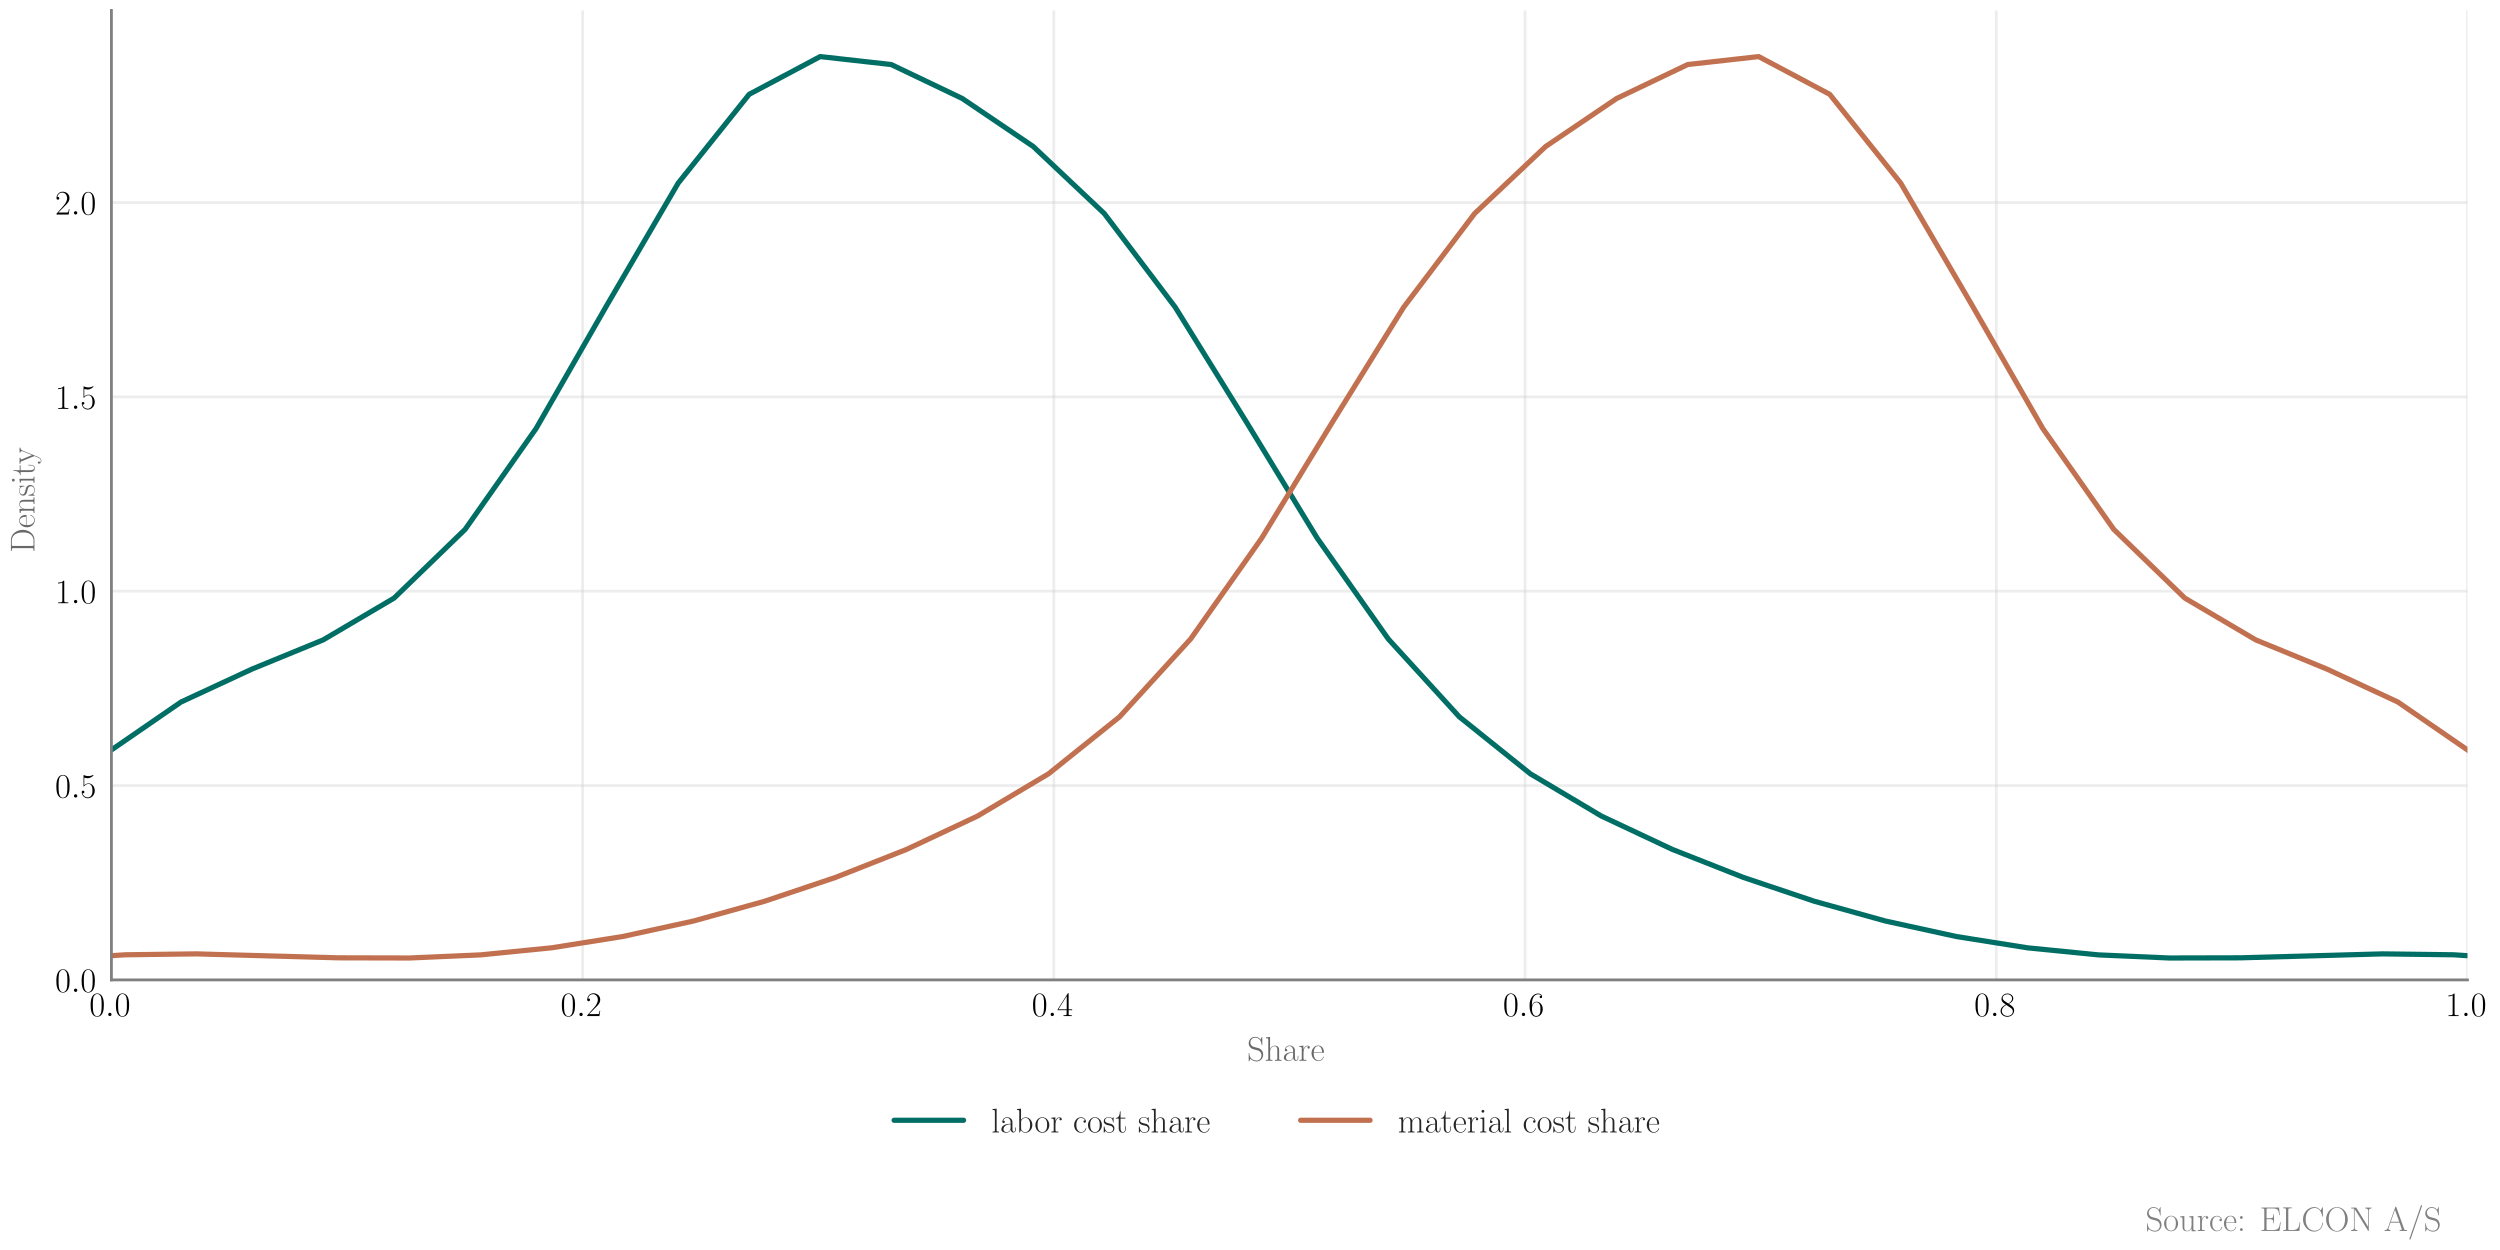
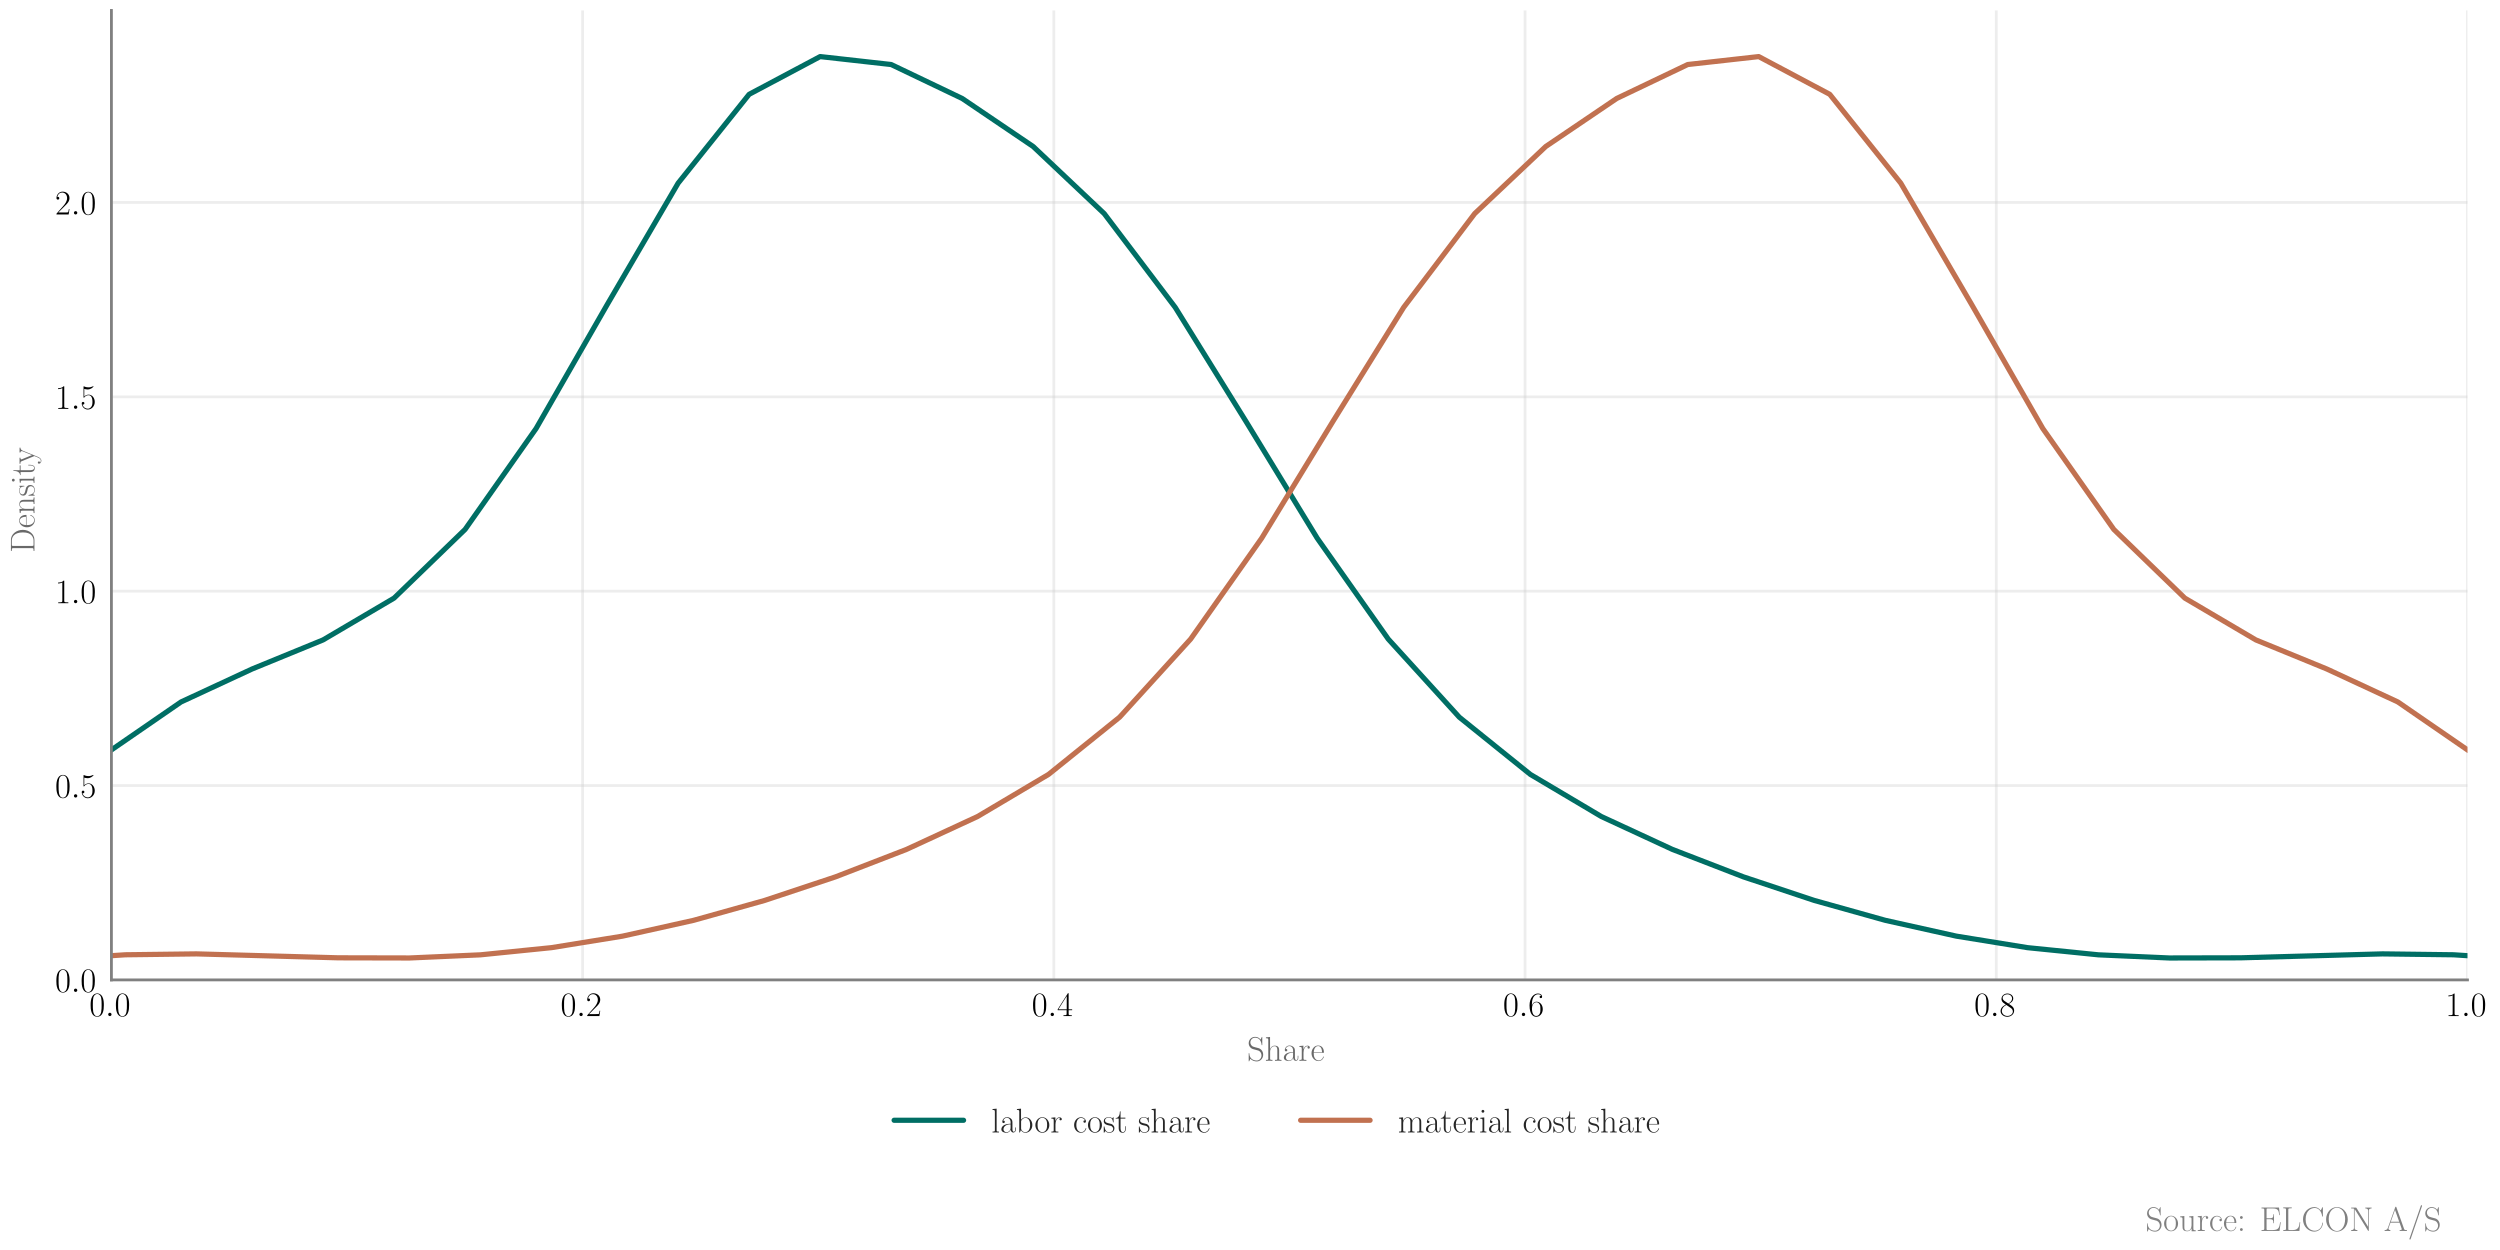
<svg xmlns="http://www.w3.org/2000/svg" xmlns:xlink="http://www.w3.org/1999/xlink" width="720pt" height="360pt" viewBox="0 0 720 360" version="1.1">
  <defs>
    <style type="text/css">*{stroke-linejoin: round; stroke-linecap: butt}</style>
  </defs>
  <g id="figure_1">
    <g id="patch_1">
      <path d="M 0 360  L 720 360  L 720 0  L 0 0  z " style="fill: #ffffff" />
    </g>
    <g id="axes_1">
      <g id="patch_2">
        <path d="M 32.086 282.217  L 710.635 282.217  L 710.635 3  L 32.086 3  z " style="fill: #ffffff" />
      </g>
      <g id="matplotlib.axis_1">
        <g id="xtick_1">
          <g id="line2d_1">
-             <path d="M 32.086 282.217  L 32.086 3  " clip-path="url(#p3fb3f3d96c)" style="fill: none; stroke: #cccccc; stroke-opacity: 0.35; stroke-width: 0.8; stroke-linecap: round" />
+             <path d="M 32.086 282.217  L 32.086 3  " clip-path="url(#p50c463a2eb)" style="fill: none; stroke: #cccccc; stroke-opacity: 0.35; stroke-width: 0.8; stroke-linecap: round" />
          </g>
          <g id="text_1">
            <g transform="translate(25.72096 292.6356) scale(0.1 -0.1)">
              <defs>
                <path id="CMR17-30" d="M 2688 2025  C 2688 2416 2682 3080 2413 3591  C 2176 4039 1798 4198 1466 4198  C 1158 4198 768 4058 525 3597  C 269 3118 243 2524 243 2025  C 243 1661 250 1106 448 619  C 723 -39 1216 -128 1466 -128  C 1760 -128 2208 -7 2470 600  C 2662 1042 2688 1559 2688 2025  z M 1466 -26  C 1056 -26 813 325 723 812  C 653 1188 653 1738 653 2096  C 653 2588 653 2997 736 3387  C 858 3929 1216 4096 1466 4096  C 1728 4096 2067 3923 2189 3400  C 2272 3036 2278 2607 2278 2096  C 2278 1680 2278 1169 2202 792  C 2067 95 1690 -26 1466 -26  z " transform="scale(0.015625)" />
                <path id="CMMI12-3a" d="M 1178 307  C 1178 492 1024 619 870 619  C 685 619 557 466 557 313  C 557 128 710 0 864 0  C 1050 0 1178 153 1178 307  z " transform="scale(0.015625)" />
              </defs>
              <use xlink:href="#CMR17-30" transform="scale(0.996264)" />
              <use xlink:href="#CMMI12-3a" transform="translate(45.69048 0) scale(0.996264)" />
              <use xlink:href="#CMR17-30" transform="translate(72.78765 0) scale(0.996264)" />
            </g>
          </g>
        </g>
        <g id="xtick_2">
          <g id="line2d_2">
-             <path d="M 167.796 282.217  L 167.796 3  " clip-path="url(#p3fb3f3d96c)" style="fill: none; stroke: #cccccc; stroke-opacity: 0.35; stroke-width: 0.8; stroke-linecap: round" />
+             <path d="M 167.796 282.217  L 167.796 3  " clip-path="url(#p50c463a2eb)" style="fill: none; stroke: #cccccc; stroke-opacity: 0.35; stroke-width: 0.8; stroke-linecap: round" />
          </g>
          <g id="text_2">
            <g transform="translate(161.4307 292.6356) scale(0.1 -0.1)">
              <defs>
                <path id="CMR17-32" d="M 2669 989  L 2554 989  C 2490 536 2438 459 2413 420  C 2381 369 1920 369 1830 369  L 602 369  C 832 619 1280 1072 1824 1597  C 2214 1967 2669 2402 2669 3035  C 2669 3790 2067 4224 1395 4224  C 691 4224 262 3604 262 3030  C 262 2780 448 2748 525 2748  C 589 2748 781 2787 781 3010  C 781 3207 614 3264 525 3264  C 486 3264 448 3258 422 3245  C 544 3790 915 4058 1306 4058  C 1862 4058 2227 3617 2227 3035  C 2227 2479 1901 2000 1536 1584  L 262 146  L 262 0  L 2515 0  L 2669 989  z " transform="scale(0.015625)" />
              </defs>
              <use xlink:href="#CMR17-30" transform="scale(0.996264)" />
              <use xlink:href="#CMMI12-3a" transform="translate(45.69048 0) scale(0.996264)" />
              <use xlink:href="#CMR17-32" transform="translate(72.78765 0) scale(0.996264)" />
            </g>
          </g>
        </g>
        <g id="xtick_3">
          <g id="line2d_3">
-             <path d="M 303.505 282.217  L 303.505 3  " clip-path="url(#p3fb3f3d96c)" style="fill: none; stroke: #cccccc; stroke-opacity: 0.35; stroke-width: 0.8; stroke-linecap: round" />
+             <path d="M 303.505 282.217  L 303.505 3  " clip-path="url(#p50c463a2eb)" style="fill: none; stroke: #cccccc; stroke-opacity: 0.35; stroke-width: 0.8; stroke-linecap: round" />
          </g>
          <g id="text_3">
            <g transform="translate(297.1404 292.6356) scale(0.1 -0.1)">
              <defs>
                <path id="CMR17-34" d="M 2150 4122  C 2150 4256 2144 4256 2029 4256  L 128 1254  L 128 1088  L 1779 1088  L 1779 457  C 1779 224 1766 160 1318 160  L 1197 160  L 1197 0  C 1402 0 1747 0 1965 0  C 2182 0 2528 0 2733 0  L 2733 160  L 2611 160  C 2163 160 2150 224 2150 457  L 2150 1088  L 2803 1088  L 2803 1254  L 2150 1254  L 2150 4122  z M 1798 3703  L 1798 1254  L 256 1254  L 1798 3703  z " transform="scale(0.015625)" />
              </defs>
              <use xlink:href="#CMR17-30" transform="scale(0.996264)" />
              <use xlink:href="#CMMI12-3a" transform="translate(45.69048 0) scale(0.996264)" />
              <use xlink:href="#CMR17-34" transform="translate(72.78765 0) scale(0.996264)" />
            </g>
          </g>
        </g>
        <g id="xtick_4">
          <g id="line2d_4">
-             <path d="M 439.215 282.217  L 439.215 3  " clip-path="url(#p3fb3f3d96c)" style="fill: none; stroke: #cccccc; stroke-opacity: 0.35; stroke-width: 0.8; stroke-linecap: round" />
+             <path d="M 439.215 282.217  L 439.215 3  " clip-path="url(#p50c463a2eb)" style="fill: none; stroke: #cccccc; stroke-opacity: 0.35; stroke-width: 0.8; stroke-linecap: round" />
          </g>
          <g id="text_4">
            <g transform="translate(432.8502 292.6356) scale(0.1 -0.1)">
              <defs>
                <path id="CMR17-36" d="M 678 2176  C 678 3690 1395 4032 1811 4032  C 1946 4032 2272 4009 2400 3776  C 2298 3776 2106 3776 2106 3553  C 2106 3381 2246 3323 2336 3323  C 2394 3323 2566 3348 2566 3560  C 2566 3954 2246 4179 1805 4179  C 1043 4179 243 3390 243 1984  C 243 253 966 -128 1478 -128  C 2099 -128 2688 427 2688 1283  C 2688 2081 2170 2662 1517 2662  C 1126 2662 838 2407 678 1960  L 678 2176  z M 1478 25  C 691 25 691 1200 691 1436  C 691 1896 909 2560 1504 2560  C 1613 2560 1926 2560 2138 2120  C 2253 1870 2253 1609 2253 1289  C 2253 944 2253 690 2118 434  C 1978 171 1773 25 1478 25  z " transform="scale(0.015625)" />
              </defs>
              <use xlink:href="#CMR17-30" transform="scale(0.996264)" />
              <use xlink:href="#CMMI12-3a" transform="translate(45.69048 0) scale(0.996264)" />
              <use xlink:href="#CMR17-36" transform="translate(72.78765 0) scale(0.996264)" />
            </g>
          </g>
        </g>
        <g id="xtick_5">
          <g id="line2d_5">
-             <path d="M 574.925 282.217  L 574.925 3  " clip-path="url(#p3fb3f3d96c)" style="fill: none; stroke: #cccccc; stroke-opacity: 0.35; stroke-width: 0.8; stroke-linecap: round" />
+             <path d="M 574.925 282.217  L 574.925 3  " clip-path="url(#p50c463a2eb)" style="fill: none; stroke: #cccccc; stroke-opacity: 0.35; stroke-width: 0.8; stroke-linecap: round" />
          </g>
          <g id="text_5">
            <g transform="translate(568.5599 292.6356) scale(0.1 -0.1)">
              <defs>
                <path id="CMR17-38" d="M 1741 2264  C 2144 2467 2554 2773 2554 3263  C 2554 3841 1990 4179 1472 4179  C 890 4179 378 3759 378 3180  C 378 3021 416 2747 666 2505  C 730 2442 998 2251 1171 2130  C 883 1983 211 1634 211 934  C 211 279 838 -128 1459 -128  C 2144 -128 2720 362 2720 1010  C 2720 1590 2330 1857 2074 2029  L 1741 2264  z M 902 2822  C 851 2854 595 3051 595 3351  C 595 3739 998 4032 1459 4032  C 1965 4032 2336 3676 2336 3262  C 2336 2669 1670 2331 1638 2331  C 1632 2331 1626 2331 1574 2370  L 902 2822  z M 2080 1519  C 2176 1449 2483 1240 2483 851  C 2483 381 2010 25 1472 25  C 890 25 448 438 448 940  C 448 1443 838 1862 1280 2060  L 2080 1519  z " transform="scale(0.015625)" />
              </defs>
              <use xlink:href="#CMR17-30" transform="scale(0.996264)" />
              <use xlink:href="#CMMI12-3a" transform="translate(45.69048 0) scale(0.996264)" />
              <use xlink:href="#CMR17-38" transform="translate(72.78765 0) scale(0.996264)" />
            </g>
          </g>
        </g>
        <g id="xtick_6">
          <g id="line2d_6">
-             <path d="M 710.635 282.217  L 710.635 3  " clip-path="url(#p3fb3f3d96c)" style="fill: none; stroke: #cccccc; stroke-opacity: 0.35; stroke-width: 0.8; stroke-linecap: round" />
+             <path d="M 710.635 282.217  L 710.635 3  " clip-path="url(#p50c463a2eb)" style="fill: none; stroke: #cccccc; stroke-opacity: 0.35; stroke-width: 0.8; stroke-linecap: round" />
          </g>
          <g id="text_6">
            <g transform="translate(704.2697 292.6356) scale(0.1 -0.1)">
              <defs>
                <path id="CMR17-31" d="M 1702 4058  C 1702 4192 1696 4192 1606 4192  C 1357 3916 979 3827 621 3827  C 602 3827 570 3827 563 3808  C 557 3795 557 3782 557 3648  C 755 3648 1088 3686 1344 3839  L 1344 461  C 1344 236 1331 160 781 160  L 589 160  L 589 0  C 896 0 1216 0 1523 0  C 1830 0 2150 0 2458 0  L 2458 160  L 2266 160  C 1715 160 1702 230 1702 458  L 1702 4058  z " transform="scale(0.015625)" />
              </defs>
              <use xlink:href="#CMR17-31" transform="scale(0.996264)" />
              <use xlink:href="#CMMI12-3a" transform="translate(45.69048 0) scale(0.996264)" />
              <use xlink:href="#CMR17-30" transform="translate(72.78765 0) scale(0.996264)" />
            </g>
          </g>
        </g>
        <g id="text_7">
          <g style="fill: #696969" transform="translate(359.1699 305.4913) scale(0.1 -0.1)">
            <defs>
              <path id="CMR17-53" d="M 2803 4290  C 2803 4404 2797 4411 2758 4411  C 2720 4411 2707 4385 2682 4328  L 2490 3907  C 2246 4257 1875 4416 1472 4416  C 819 4416 294 3901 294 3253  C 294 3056 339 2776 557 2510  C 794 2218 1018 2167 1530 2033  C 1722 1982 2042 1899 2106 1874  C 2470 1722 2662 1341 2662 985  C 2662 527 2336 38 1779 38  C 1094 38 454 419 410 1311  C 403 1413 397 1419 352 1419  C 301 1419 294 1413 294 1285  L 294 -1  C 294 -115 301 -122 339 -122  C 384 -122 397 -90 486 108  C 493 127 493 140 614 381  C 934 -39 1472 -128 1779 -128  C 2477 -128 2970 451 2970 1124  C 2970 1454 2848 1708 2778 1823  C 2509 2230 2221 2306 1914 2382  C 1869 2402 1856 2402 1498 2490  C 1152 2579 1005 2624 845 2796  C 666 2992 602 3196 602 3399  C 602 3812 934 4263 1478 4263  C 2157 4263 2579 3786 2675 2993  C 2694 2878 2701 2872 2746 2872  C 2803 2872 2803 2891 2803 2999  L 2803 4290  z " transform="scale(0.015625)" />
              <path id="CMR17-68" d="M 2656 1933  C 2656 2259 2592 2790 1837 2790  C 1312 2790 1056 2368 979 2157  L 973 2157  L 973 4396  L 211 4326  L 211 4160  C 589 4160 646 4122 646 3817  L 646 426  C 646 184 621 153 211 153  L 211 -13  C 365 0 646 0 813 0  C 979 0 1267 0 1421 -13  L 1421 153  C 1011 153 986 178 986 428  L 986 1658  C 986 2247 1344 2688 1792 2688  C 2266 2688 2317 2266 2317 1958  L 2317 428  C 2317 184 2291 153 1882 153  L 1882 -13  C 2035 0 2317 0 2483 0  C 2650 0 2938 0 3091 -13  L 3091 153  C 2682 153 2656 178 2656 428  L 2656 1933  z " transform="scale(0.015625)" />
              <path id="CMR17-61" d="M 2304 1653  C 2304 2072 2304 2294 2035 2543  C 1798 2752 1523 2816 1306 2816  C 800 2816 435 2407 435 1971  C 435 1728 627 1728 666 1728  C 749 1728 896 1778 896 1954  C 896 2112 774 2181 666 2181  C 640 2181 608 2174 589 2168  C 723 2592 1069 2714 1293 2714  C 1613 2714 1965 2429 1965 1885  L 1965 1600  C 1587 1600 1133 1549 774 1357  C 371 1133 256 813 256 570  C 256 77 832 -64 1171 -64  C 1523 -64 1850 139 1990 511  C 2003 233 2182 -18 2464 -18  C 2598 -18 2938 70 2938 567  L 2938 920  L 2822 920  L 2822 562  C 2822 178 2650 128 2566 128  C 2304 128 2304 458 2304 738  L 2304 1653  z M 1965 870  C 1965 317 1568 38 1216 38  C 896 38 646 275 646 570  C 646 761 730 1100 1101 1305  C 1408 1478 1760 1504 1965 1504  L 1965 870  z " transform="scale(0.015625)" />
              <path id="CMR17-72" d="M 960 1497  C 960 2112 1222 2688 1702 2688  C 1747 2688 1792 2682 1837 2662  C 1837 2662 1696 2617 1696 2452  C 1696 2298 1818 2234 1914 2234  C 1990 2234 2131 2279 2131 2458  C 2131 2663 1926 2790 1709 2790  C 1222 2790 1011 2317 947 2093  L 941 2093  L 941 2790  L 198 2720  L 198 2554  C 576 2554 634 2515 634 2208  L 634 428  C 634 184 608 153 198 153  L 198 -13  C 352 0 646 0 813 0  C 998 0 1325 0 1498 -13  L 1498 153  C 1037 153 960 153 960 440  L 960 1497  z " transform="scale(0.015625)" />
              <path id="CMR17-65" d="M 2438 1472  C 2464 1498 2464 1511 2464 1576  C 2464 2238 2118 2816 1389 2816  C 710 2816 173 2169 173 1383  C 173 551 781 -64 1459 -64  C 2176 -64 2458 607 2458 740  C 2458 784 2419 784 2406 784  C 2362 784 2355 771 2330 696  C 2189 265 1837 51 1504 51  C 1229 51 954 203 781 480  C 582 803 582 1176 582 1472  L 2438 1472  z M 589 1568  C 634 2505 1126 2714 1382 2714  C 1818 2714 2112 2297 2118 1568  L 589 1568  z " transform="scale(0.015625)" />
            </defs>
            <use xlink:href="#CMR17-53" transform="scale(0.996264)" />
            <use xlink:href="#CMR17-68" transform="translate(50.89537 0) scale(0.996264)" />
            <use xlink:href="#CMR17-61" transform="translate(101.7907 0) scale(0.996264)" />
            <use xlink:href="#CMR17-72" transform="translate(147.4812 0) scale(0.996264)" />
            <use xlink:href="#CMR17-65" transform="translate(182.762 0) scale(0.996264)" />
          </g>
        </g>
      </g>
      <g id="matplotlib.axis_2">
        <g id="ytick_1">
          <g id="line2d_7">
-             <path d="M 32.086 282.217  L 710.635 282.217  " clip-path="url(#p3fb3f3d96c)" style="fill: none; stroke: #cccccc; stroke-opacity: 0.35; stroke-width: 0.8; stroke-linecap: round" />
+             <path d="M 32.086 282.217  L 710.635 282.217  " clip-path="url(#p50c463a2eb)" style="fill: none; stroke: #cccccc; stroke-opacity: 0.35; stroke-width: 0.8; stroke-linecap: round" />
          </g>
          <g id="text_8">
            <g transform="translate(15.85592 285.6764) scale(0.1 -0.1)">
              <use xlink:href="#CMR17-30" transform="scale(0.996264)" />
              <use xlink:href="#CMMI12-3a" transform="translate(45.69048 0) scale(0.996264)" />
              <use xlink:href="#CMR17-30" transform="translate(72.78765 0) scale(0.996264)" />
            </g>
          </g>
        </g>
        <g id="ytick_2">
          <g id="line2d_8">
-             <path d="M 32.086 226.244  L 710.635 226.244  " clip-path="url(#p3fb3f3d96c)" style="fill: none; stroke: #cccccc; stroke-opacity: 0.35; stroke-width: 0.8; stroke-linecap: round" />
+             <path d="M 32.086 226.24  L 710.635 226.24  " clip-path="url(#p50c463a2eb)" style="fill: none; stroke: #cccccc; stroke-opacity: 0.35; stroke-width: 0.8; stroke-linecap: round" />
          </g>
          <g id="text_9">
-             <g transform="translate(15.85592 229.7033) scale(0.1 -0.1)">
+             <g transform="translate(15.85592 229.6995) scale(0.1 -0.1)">
              <defs>
                <path id="CMR17-35" d="M 730 3692  C 794 3666 1056 3584 1325 3584  C 1920 3584 2246 3911 2432 4100  C 2432 4157 2432 4192 2394 4192  C 2387 4192 2374 4192 2323 4163  C 2099 4058 1837 3973 1517 3973  C 1325 3973 1037 3999 723 4139  C 653 4171 640 4171 634 4171  C 602 4171 595 4164 595 4037  L 595 2203  C 595 2089 595 2057 659 2057  C 691 2057 704 2070 736 2114  C 941 2401 1222 2522 1542 2522  C 1766 2522 2246 2382 2246 1289  C 2246 1085 2246 715 2054 421  C 1894 159 1645 25 1370 25  C 947 25 518 320 403 814  C 429 807 480 795 506 795  C 589 795 749 840 749 1038  C 749 1210 627 1280 506 1280  C 358 1280 262 1190 262 1011  C 262 454 704 -128 1382 -128  C 2042 -128 2669 440 2669 1264  C 2669 2030 2170 2624 1549 2624  C 1222 2624 947 2503 730 2274  L 730 3692  z " transform="scale(0.015625)" />
              </defs>
              <use xlink:href="#CMR17-30" transform="scale(0.996264)" />
              <use xlink:href="#CMMI12-3a" transform="translate(45.69048 0) scale(0.996264)" />
              <use xlink:href="#CMR17-35" transform="translate(72.78765 0) scale(0.996264)" />
            </g>
          </g>
        </g>
        <g id="ytick_3">
          <g id="line2d_9">
-             <path d="M 32.086 170.271  L 710.635 170.271  " clip-path="url(#p3fb3f3d96c)" style="fill: none; stroke: #cccccc; stroke-opacity: 0.35; stroke-width: 0.8; stroke-linecap: round" />
+             <path d="M 32.086 170.263  L 710.635 170.263  " clip-path="url(#p50c463a2eb)" style="fill: none; stroke: #cccccc; stroke-opacity: 0.35; stroke-width: 0.8; stroke-linecap: round" />
          </g>
          <g id="text_10">
-             <g transform="translate(15.85592 173.7303) scale(0.1 -0.1)">
+             <g transform="translate(15.85592 173.7226) scale(0.1 -0.1)">
              <use xlink:href="#CMR17-31" transform="scale(0.996264)" />
              <use xlink:href="#CMMI12-3a" transform="translate(45.69048 0) scale(0.996264)" />
              <use xlink:href="#CMR17-30" transform="translate(72.78765 0) scale(0.996264)" />
            </g>
          </g>
        </g>
        <g id="ytick_4">
          <g id="line2d_10">
-             <path d="M 32.086 114.298  L 710.635 114.298  " clip-path="url(#p3fb3f3d96c)" style="fill: none; stroke: #cccccc; stroke-opacity: 0.35; stroke-width: 0.8; stroke-linecap: round" />
+             <path d="M 32.086 114.286  L 710.635 114.286  " clip-path="url(#p50c463a2eb)" style="fill: none; stroke: #cccccc; stroke-opacity: 0.35; stroke-width: 0.8; stroke-linecap: round" />
          </g>
          <g id="text_11">
-             <g transform="translate(15.85592 117.7572) scale(0.1 -0.1)">
+             <g transform="translate(15.85592 117.7457) scale(0.1 -0.1)">
              <use xlink:href="#CMR17-31" transform="scale(0.996264)" />
              <use xlink:href="#CMMI12-3a" transform="translate(45.69048 0) scale(0.996264)" />
              <use xlink:href="#CMR17-35" transform="translate(72.78765 0) scale(0.996264)" />
            </g>
          </g>
        </g>
        <g id="ytick_5">
          <g id="line2d_11">
-             <path d="M 32.086 58.325  L 710.635 58.325  " clip-path="url(#p3fb3f3d96c)" style="fill: none; stroke: #cccccc; stroke-opacity: 0.35; stroke-width: 0.8; stroke-linecap: round" />
+             <path d="M 32.086 58.31  L 710.635 58.31  " clip-path="url(#p50c463a2eb)" style="fill: none; stroke: #cccccc; stroke-opacity: 0.35; stroke-width: 0.8; stroke-linecap: round" />
          </g>
          <g id="text_12">
-             <g transform="translate(15.85592 61.78413) scale(0.1 -0.1)">
+             <g transform="translate(15.85592 61.76887) scale(0.1 -0.1)">
              <use xlink:href="#CMR17-32" transform="scale(0.996264)" />
              <use xlink:href="#CMMI12-3a" transform="translate(45.69048 0) scale(0.996264)" />
              <use xlink:href="#CMR17-30" transform="translate(72.78765 0) scale(0.996264)" />
            </g>
          </g>
        </g>
        <g id="text_13">
          <g style="fill: #696969" transform="translate(9.918738 159.1716) rotate(-90) scale(0.1 -0.1)">
            <defs>
              <path id="CMR17-44" d="M 333 4352  L 333 4186  C 774 4186 845 4186 845 3900  L 845 452  C 845 166 774 166 333 166  L 333 0  L 2368 0  C 3398 0 4224 943 4224 2141  C 4224 3346 3411 4352 2368 4352  L 333 4352  z M 1523 166  C 1267 166 1254 197 1254 414  L 1254 3938  C 1254 4155 1267 4186 1523 4186  L 2240 4186  C 2771 4186 3750 3874 3750 2141  C 3750 1242 3488 879 3366 707  C 3213 510 2848 166 2240 166  L 1523 166  z " transform="scale(0.015625)" />
              <path id="CMR17-6e" d="M 2656 1933  C 2656 2259 2592 2790 1837 2790  C 1331 2790 1069 2400 973 2144  L 966 2144  L 966 2790  L 211 2720  L 211 2554  C 589 2554 646 2515 646 2208  L 646 428  C 646 184 621 153 211 153  L 211 -13  C 365 0 646 0 813 0  C 979 0 1267 0 1421 -13  L 1421 153  C 1011 153 986 178 986 428  L 986 1658  C 986 2247 1344 2688 1792 2688  C 2266 2688 2317 2266 2317 1958  L 2317 428  C 2317 184 2291 153 1882 153  L 1882 -13  C 2035 0 2317 0 2483 0  C 2650 0 2938 0 3091 -13  L 3091 153  C 2682 153 2656 178 2656 428  L 2656 1933  z " transform="scale(0.015625)" />
              <path id="CMR17-73" d="M 1978 2697  C 1978 2813 1971 2819 1933 2819  C 1907 2819 1901 2813 1824 2717  C 1805 2691 1747 2626 1728 2601  C 1523 2819 1235 2819 1126 2819  C 416 2819 160 2447 160 2076  C 160 1498 813 1365 998 1325  C 1402 1243 1542 1217 1677 1101  C 1760 1025 1901 884 1901 654  C 1901 384 1747 38 1158 38  C 602 38 403 460 288 1021  C 269 1110 269 1117 218 1117  C 166 1117 160 1110 160 983  L 160 63  C 160 -51 166 -58 205 -58  C 237 -58 243 -51 275 0  C 314 57 410 211 448 276  C 576 103 800 -64 1158 -64  C 1792 -64 2131 283 2131 784  C 2131 1112 1958 1285 1875 1362  C 1683 1561 1459 1606 1190 1657  C 838 1735 390 1825 390 2217  C 390 2383 480 2737 1126 2737  C 1811 2737 1850 2094 1862 1888  C 1869 1856 1901 1849 1920 1849  C 1978 1849 1978 1869 1978 1978  L 1978 2697  z " transform="scale(0.015625)" />
              <path id="CMR17-69" d="M 992 3909  C 992 4049 877 4170 730 4170  C 589 4170 467 4056 467 3909  C 467 3769 582 3648 730 3648  C 870 3648 992 3763 992 3909  z M 243 2706  L 243 2541  C 602 2541 653 2502 653 2197  L 653 427  C 653 184 627 153 218 153  L 218 -13  C 371 0 646 0 806 0  C 960 0 1222 0 1370 -13  L 1370 153  C 992 153 979 191 979 420  L 979 2776  L 243 2706  z " transform="scale(0.015625)" />
              <path id="CMR17-74" d="M 966 2560  L 1862 2560  L 1862 2725  L 966 2725  L 966 3904  L 851 3904  C 838 3245 614 2668 70 2668  L 70 2560  L 627 2560  L 627 771  C 627 650 627 -64 1370 -64  C 1747 -64 1965 306 1965 777  L 1965 1140  L 1850 1140  L 1850 783  C 1850 344 1677 51 1408 51  C 1222 51 966 178 966 758  L 966 2560  z " transform="scale(0.015625)" />
              <path id="CMR17-79" d="M 2496 2197  C 2656 2586 2944 2586 3034 2586  L 3034 2752  C 2912 2752 2752 2752 2630 2752  C 2496 2752 2285 2752 2157 2758  L 2157 2592  C 2400 2573 2406 2394 2406 2343  C 2406 2280 2394 2248 2362 2171  L 1664 449  L 902 2306  C 870 2382 870 2426 870 2433  C 870 2573 1018 2586 1171 2586  L 1171 2758  C 1018 2752 742 2752 582 2752  C 410 2752 205 2752 64 2758  L 64 2586  C 410 2586 448 2554 531 2350  L 1485 15  C 1197 -738 1030 -1178 627 -1178  C 557 -1178 397 -1159 282 -1044  C 429 -1031 493 -942 493 -833  C 493 -725 416 -629 288 -629  C 147 -629 77 -725 77 -840  C 77 -1095 339 -1280 627 -1280  C 998 -1280 1229 -922 1357 -604  L 2496 2197  z " transform="scale(0.015625)" />
            </defs>
            <use xlink:href="#CMR17-44" transform="scale(0.996264)" />
            <use xlink:href="#CMR17-65" transform="translate(70.39356 0) scale(0.996264)" />
            <use xlink:href="#CMR17-6e" transform="translate(110.8792 0) scale(0.996264)" />
            <use xlink:href="#CMR17-73" transform="translate(161.7746 0) scale(0.996264)" />
            <use xlink:href="#CMR17-69" transform="translate(197.5759 0) scale(0.996264)" />
            <use xlink:href="#CMR17-74" transform="translate(222.447 0) scale(0.996264)" />
            <use xlink:href="#CMR17-79" transform="translate(255.1253 0) scale(0.996264)" />
          </g>
        </g>
      </g>
      <g id="line2d_12">
-         <path d="M -1 246.047  L 11.246 234.755  L 31.698 216.251  L 52.15 202.171  L 72.603 192.681  L 93.055 184.296  L 113.507 172.241  L 133.959 152.455  L 154.411 123.387  L 174.863 87.752  L 195.315 52.74  L 215.767 27.162  L 236.219 16.296  L 256.672 18.588  L 277.124 28.361  L 297.576 42.193  L 318.028 61.492  L 338.48 88.501  L 358.932 121.484  L 379.384 155.027  L 399.836 184.042  L 420.289 206.448  L 440.741 222.854  L 461.193 235.022  L 481.645 244.633  L 502.097 252.699  L 522.549 259.569  L 543.001 265.255  L 563.453 269.726  L 583.906 272.972  L 604.358 275.008  L 624.81 275.903  L 645.262 275.852  L 686.166 274.718  L 706.618 274.977  L 721 275.913  L 721 275.913  " clip-path="url(#p3fb3f3d96c)" style="fill: none; stroke: #006e64; stroke-width: 1.5; stroke-linecap: round" />
+         <path d="M -1 246.039  L 11.228 234.764  L 31.681 216.254  L 52.133 202.167  L 72.585 192.676  L 93.038 184.298  L 113.49 172.254  L 133.942 152.477  L 154.395 123.408  L 174.847 87.768  L 195.299 52.75  L 215.751 27.167  L 236.204 16.296  L 256.656 18.584  L 277.108 28.359  L 297.561 42.203  L 318.013 61.517  L 338.465 88.527  L 358.918 121.492  L 379.37 155.019  L 399.822 184.062  L 420.275 206.547  L 440.727 223.02  L 461.179 235.155  L 481.632 244.622  L 502.084 252.531  L 522.536 259.335  L 542.988 265.06  L 563.441 269.611  L 583.893 272.922  L 604.345 274.99  L 624.798 275.898  L 645.25 275.851  L 686.155 274.718  L 706.607 274.977  L 721 275.913  L 721 275.913  " clip-path="url(#p50c463a2eb)" style="fill: none; stroke: #006e64; stroke-width: 1.5; stroke-linecap: round" />
      </g>
      <g id="line2d_13">
-         <path d="M -1 277.915  L 15.65 276.308  L 36.102 274.977  L 56.555 274.718  L 97.459 275.852  L 117.911 275.903  L 138.363 275.008  L 158.815 272.972  L 179.267 269.726  L 199.719 265.255  L 220.171 259.569  L 240.624 252.699  L 261.076 244.633  L 281.528 235.022  L 301.98 222.854  L 322.432 206.448  L 342.884 184.042  L 363.336 155.027  L 383.788 121.484  L 404.241 88.501  L 424.693 61.492  L 445.145 42.193  L 465.597 28.361  L 486.049 18.588  L 506.501 16.296  L 526.953 27.162  L 547.405 52.74  L 567.858 87.752  L 588.31 123.387  L 608.762 152.455  L 629.214 172.241  L 649.666 184.296  L 670.118 192.681  L 690.57 202.171  L 711.022 216.251  L 721 225.278  L 721 225.278  " clip-path="url(#p3fb3f3d96c)" style="fill: none; stroke: #c17150; stroke-width: 1.5; stroke-linecap: round" />
+         <path d="M -1 277.914  L 15.661 276.307  L 36.114 274.977  L 56.566 274.718  L 97.471 275.851  L 117.923 275.898  L 138.375 274.99  L 158.828 272.922  L 179.28 269.611  L 199.732 265.06  L 220.185 259.335  L 240.637 252.531  L 261.089 244.622  L 281.541 235.155  L 301.994 223.02  L 322.446 206.547  L 342.898 184.062  L 363.351 155.019  L 383.803 121.492  L 404.255 88.527  L 424.708 61.517  L 445.16 42.203  L 465.612 28.359  L 486.065 18.584  L 506.517 16.296  L 526.969 27.167  L 547.422 52.75  L 567.874 87.768  L 588.326 123.408  L 608.778 152.477  L 629.231 172.254  L 649.683 184.298  L 670.135 192.676  L 690.588 202.167  L 711.04 216.254  L 721 225.268  L 721 225.268  " clip-path="url(#p50c463a2eb)" style="fill: none; stroke: #c17150; stroke-width: 1.5; stroke-linecap: round" />
      </g>
      <g id="patch_3">
        <path d="M 32.086 282.217  L 32.086 3  " style="fill: none; stroke: #808080; stroke-width: 0.8; stroke-linejoin: miter; stroke-linecap: square" />
      </g>
      <g id="patch_4">
        <path d="M 32.086 282.217  L 710.635 282.217  " style="fill: none; stroke: #808080; stroke-width: 0.8; stroke-linejoin: miter; stroke-linecap: square" />
      </g>
      <g id="text_14">
        <g style="fill: #808080" transform="translate(617.899 354.512) scale(0.1 -0.1)">
          <defs>
            <path id="CMR17-6f" d="M 2758 1356  C 2758 2176 2163 2816 1466 2816  C 768 2816 173 2176 173 1356  C 173 551 768 -64 1466 -64  C 2163 -64 2758 551 2758 1356  z M 1466 51  C 1165 51 909 230 762 480  C 602 767 582 1126 582 1408  C 582 1677 595 2010 762 2298  C 890 2509 1139 2714 1466 2714  C 1754 2714 1997 2554 2150 2330  C 2349 2029 2349 1607 2349 1408  C 2349 1158 2336 775 2163 467  C 1984 173 1709 51 1466 51  z " transform="scale(0.015625)" />
            <path id="CMR17-75" d="M 1882 2693  L 1882 2528  C 2259 2528 2317 2489 2317 2186  L 2317 1032  C 2317 500 2029 38 1555 38  C 1030 38 986 348 986 678  L 986 2763  L 211 2693  L 211 2528  C 467 2528 640 2528 646 2274  L 646 1058  C 646 633 646 361 813 183  C 896 101 1056 -64 1517 -64  C 2061 -64 2272 377 2323 506  L 2330 506  L 2330 -63  L 3091 -63  L 3091 128  C 2714 128 2656 166 2656 473  L 2656 2763  L 1882 2693  z " transform="scale(0.015625)" />
            <path id="CMR17-63" d="M 2234 2240  C 2112 2240 1933 2240 1933 2017  C 1933 1838 2080 1787 2163 1787  C 2208 1787 2394 1807 2394 2024  C 2394 2467 1958 2803 1466 2803  C 787 2803 211 2178 211 1363  C 211 516 813 -64 1466 -64  C 2259 -64 2458 677 2458 748  C 2458 774 2451 793 2406 793  C 2362 793 2355 787 2330 703  C 2163 180 1798 51 1523 51  C 1114 51 621 427 621 1369  C 621 2338 1094 2688 1472 2688  C 1722 2688 2093 2573 2234 2240  z " transform="scale(0.015625)" />
            <path id="CMR17-3a" d="M 1062 2491  C 1062 2650 934 2752 800 2752  C 672 2752 538 2650 538 2491  C 538 2332 666 2230 800 2230  C 928 2230 1062 2332 1062 2491  z M 1062 261  C 1062 420 934 522 800 522  C 672 522 538 420 538 261  C 538 102 666 0 800 0  C 928 0 1062 102 1062 261  z " transform="scale(0.015625)" />
            <path id="CMR17-45" d="M 3885 1615  L 3770 1615  C 3629 676 3546 166 2419 166  L 1530 166  C 1274 166 1261 197 1261 414  L 1261 2176  L 1862 2176  C 2464 2176 2522 1960 2522 1430  L 2637 1430  L 2637 3081  L 2522 3081  C 2522 2557 2464 2342 1862 2342  L 1261 2342  L 1261 3913  C 1261 4128 1274 4160 1530 4160  L 2406 4160  C 3398 4160 3514 3769 3603 2929  L 3718 2929  L 3565 4325  L 326 4325  L 326 4160  C 768 4160 838 4160 838 3874  L 838 451  C 838 166 768 166 326 166  L 326 0  L 3654 0  L 3885 1615  z " transform="scale(0.015625)" />
            <path id="CMR17-4c" d="M 3469 1615  L 3354 1615  C 3302 983 3219 166 2125 166  L 1530 166  C 1274 166 1261 197 1261 414  L 1261 3898  C 1261 4129 1274 4192 1760 4192  L 1901 4192  L 1901 4352  C 1638 4352 1331 4352 1069 4352  C 870 4352 512 4352 326 4352  L 326 4192  C 768 4192 838 4192 838 3905  L 838 452  C 838 166 768 166 326 166  L 326 0  L 3315 0  L 3469 1615  z " transform="scale(0.015625)" />
            <path id="CMR17-43" d="M 3974 4289  C 3974 4403 3968 4410 3930 4410  C 3904 4410 3898 4403 3853 4327  L 3571 3792  C 3258 4187 2874 4416 2381 4416  C 1286 4416 294 3456 294 2148  C 294 826 1286 -128 2387 -128  C 3366 -128 3974 730 3974 1461  C 3974 1524 3974 1550 3917 1550  C 3866 1550 3866 1531 3859 1474  C 3808 585 3168 38 2477 38  C 1824 38 781 495 781 2147  C 781 3805 1843 4250 2464 4250  C 3187 4250 3712 3628 3834 2745  C 3846 2668 3846 2655 3904 2655  C 3974 2655 3974 2668 3974 2783  L 3974 4289  z " transform="scale(0.015625)" />
            <path id="CMR17-4f" d="M 4307 2135  C 4307 3437 3366 4416 2304 4416  C 1216 4416 294 3424 294 2135  C 294 845 1229 -128 2298 -128  C 3392 -128 4307 864 4307 2135  z M 2304 -13  C 1574 -13 781 711 781 2217  C 781 3716 1651 4301 2298 4301  C 2976 4301 3821 3698 3821 2217  C 3821 686 3008 -13 2304 -13  z " transform="scale(0.015625)" />
            <path id="CMR17-4e" d="M 1312 4250  C 1267 4320 1261 4320 1139 4320  L 326 4320  L 326 4160  L 448 4160  C 704 4160 819 4129 838 4122  L 838 610  C 838 451 838 153 326 153  L 326 -13  C 474 0 742 0 902 0  C 1062 0 1331 0 1478 -13  L 1478 153  C 966 153 966 451 966 610  L 966 4033  C 1011 3995 1011 3982 1056 3919  L 3430 76  C 3475 0 3494 0 3526 0  C 3590 0 3590 19 3590 139  L 3590 3705  C 3590 3863 3590 4160 4102 4160  L 4102 4326  C 3955 4320 3686 4320 3526 4320  C 3366 4320 3098 4320 2950 4326  L 2950 4160  C 3462 4160 3462 3862 3462 3703  L 3462 763  L 1312 4250  z " transform="scale(0.015625)" />
            <path id="CMR17-41" d="M 2323 4378  C 2291 4461 2278 4480 2214 4480  C 2150 4480 2138 4461 2106 4378  L 749 566  C 627 223 371 153 147 153  L 147 -13  C 262 0 518 0 640 0  C 800 0 1056 0 1210 -13  L 1210 153  C 909 153 864 361 864 439  C 864 497 877 530 890 569  L 1229 1536  L 2906 1536  L 3290 442  C 3322 365 3322 352 3322 327  C 3322 153 3046 153 2925 153  L 2925 0  C 3110 0 3443 0 3642 0  C 3808 0 4128 0 4282 -13  L 4282 153  C 3942 153 3827 153 3744 387  L 2323 4378  z M 2067 3893  L 2848 1702  L 1286 1702  L 2067 3893  z " transform="scale(0.015625)" />
            <path id="CMR17-2f" d="M 2605 4545  C 2637 4627 2637 4640 2637 4653  C 2637 4729 2579 4768 2528 4768  C 2451 4768 2426 4717 2400 4640  L 326 -1377  C 294 -1460 294 -1473 294 -1486  C 294 -1562 352 -1600 403 -1600  C 480 -1600 506 -1549 531 -1473  L 2605 4545  z " transform="scale(0.015625)" />
          </defs>
          <use xlink:href="#CMR17-53" transform="scale(0.996264)" />
          <use xlink:href="#CMR17-6f" transform="translate(50.89537 0) scale(0.996264)" />
          <use xlink:href="#CMR17-75" transform="translate(96.58585 0) scale(0.996264)" />
          <use xlink:href="#CMR17-72" transform="translate(147.4812 0) scale(0.996264)" />
          <use xlink:href="#CMR17-63" transform="translate(182.762 0) scale(0.996264)" />
          <use xlink:href="#CMR17-65" transform="translate(223.2476 0) scale(0.996264)" />
          <use xlink:href="#CMR17-3a" transform="translate(263.7333 0) scale(0.996264)" />
          <use xlink:href="#CMR17-45" transform="translate(329.09 0) scale(0.996264)" />
          <use xlink:href="#CMR17-4c" transform="translate(391.6763 0) scale(0.996264)" />
          <use xlink:href="#CMR17-43" transform="translate(449.0577 0) scale(0.996264)" />
          <use xlink:href="#CMR17-4f" transform="translate(515.5676 0) scale(0.996264)" />
          <use xlink:href="#CMR17-4e" transform="translate(587.2824 0) scale(0.996264)" />
          <use xlink:href="#CMR17-41" transform="translate(686.4308 0) scale(0.996264)" />
          <use xlink:href="#CMR17-2f" transform="translate(755.5032 0) scale(0.996264)" />
          <use xlink:href="#CMR17-53" transform="translate(801.1937 0) scale(0.996264)" />
        </g>
      </g>
      <g id="legend_1">
        <g id="patch_5">
          <path d="M 255.506 332.076  L 487.215 332.076  Q 489.215 332.076 489.215 330.076  L 489.215 317.139  Q 489.215 315.139 487.215 315.139  L 255.506 315.139  Q 253.506 315.139 253.506 317.139  L 253.506 330.076  Q 253.506 332.076 255.506 332.076  z " style="fill: #ffffff; opacity: 0.8" />
        </g>
        <g id="line2d_14">
          <path d="M 257.506 322.639  L 267.506 322.639  L 277.506 322.639  " style="fill: none; stroke: #006e64; stroke-width: 1.5; stroke-linecap: round" />
        </g>
        <g id="text_15">
          <g style="fill: #262626" transform="translate(285.5058 326.1388) scale(0.1 -0.1)">
            <defs>
              <path id="CMR17-6c" d="M 979 4396  L 218 4326  L 218 4160  C 595 4160 653 4122 653 3817  L 653 426  C 653 184 627 153 218 153  L 218 -13  C 371 0 653 0 813 0  C 979 0 1261 0 1414 -13  L 1414 153  C 1005 153 979 178 979 426  L 979 4396  z " transform="scale(0.015625)" />
              <path id="CMR17-62" d="M 960 4396  L 198 4326  L 198 4160  C 576 4160 634 4122 634 3817  L 634 -13  L 749 -13  L 934 441  C 1120 141 1395 -64 1766 -64  C 2406 -64 3053 500 3053 1370  C 3053 2188 2477 2790 1830 2790  C 1434 2790 1152 2579 960 2330  L 960 4396  z M 973 2004  C 973 2118 973 2138 1062 2272  C 1312 2657 1670 2688 1792 2688  C 1984 2688 2643 2585 2643 1376  C 2643 108 1888 38 1734 38  C 1536 38 1248 114 1043 486  C 973 608 973 621 973 735  L 973 2004  z " transform="scale(0.015625)" />
            </defs>
            <use xlink:href="#CMR17-6c" transform="scale(0.996264)" />
            <use xlink:href="#CMR17-61" transform="translate(24.87106 0) scale(0.996264)" />
            <use xlink:href="#CMR17-62" transform="translate(70.56154 0) scale(0.996264)" />
            <use xlink:href="#CMR17-6f" transform="translate(124.0593 0) scale(0.996264)" />
            <use xlink:href="#CMR17-72" transform="translate(169.7498 0) scale(0.996264)" />
            <use xlink:href="#CMR17-63" transform="translate(235.1066 0) scale(0.996264)" />
            <use xlink:href="#CMR17-6f" transform="translate(275.5922 0) scale(0.996264)" />
            <use xlink:href="#CMR17-73" transform="translate(321.2827 0) scale(0.996264)" />
            <use xlink:href="#CMR17-74" transform="translate(357.084 0) scale(0.996264)" />
            <use xlink:href="#CMR17-73" transform="translate(422.4408 0) scale(0.996264)" />
            <use xlink:href="#CMR17-68" transform="translate(458.2421 0) scale(0.996264)" />
            <use xlink:href="#CMR17-61" transform="translate(509.1375 0) scale(0.996264)" />
            <use xlink:href="#CMR17-72" transform="translate(554.8279 0) scale(0.996264)" />
            <use xlink:href="#CMR17-65" transform="translate(590.1087 0) scale(0.996264)" />
          </g>
        </g>
        <g id="line2d_15">
          <path d="M 374.58 322.639  L 384.58 322.639  L 394.58 322.639  " style="fill: none; stroke: #c17150; stroke-width: 1.5; stroke-linecap: round" />
        </g>
        <g id="text_16">
          <g style="fill: #262626" transform="translate(402.5802 326.1388) scale(0.1 -0.1)">
            <defs>
              <path id="CMR17-6d" d="M 4326 1933  C 4326 2252 4269 2790 3507 2790  C 3072 2790 2771 2496 2656 2151  L 2650 2151  C 2573 2676 2195 2790 1837 2790  C 1331 2790 1069 2400 973 2144  L 966 2144  L 966 2790  L 211 2720  L 211 2554  C 589 2554 646 2515 646 2208  L 646 428  C 646 184 621 153 211 153  L 211 -13  C 365 0 646 0 813 0  C 979 0 1267 0 1421 -13  L 1421 153  C 1011 153 986 178 986 428  L 986 1658  C 986 2247 1344 2688 1792 2688  C 2266 2688 2317 2266 2317 1958  L 2317 428  C 2317 184 2291 153 1882 153  L 1882 -13  C 2035 0 2317 0 2483 0  C 2650 0 2938 0 3091 -13  L 3091 153  C 2682 153 2656 178 2656 428  L 2656 1658  C 2656 2247 3014 2688 3462 2688  C 3936 2688 3987 2266 3987 1958  L 3987 428  C 3987 184 3962 153 3552 153  L 3552 -13  C 3706 0 3987 0 4154 0  C 4320 0 4608 0 4762 -13  L 4762 153  C 4352 153 4326 178 4326 428  L 4326 1933  z " transform="scale(0.015625)" />
            </defs>
            <use xlink:href="#CMR17-6d" transform="scale(0.996264)" />
            <use xlink:href="#CMR17-61" transform="translate(76.91959 0) scale(0.996264)" />
            <use xlink:href="#CMR17-74" transform="translate(122.6101 0) scale(0.996264)" />
            <use xlink:href="#CMR17-65" transform="translate(157.8908 0) scale(0.996264)" />
            <use xlink:href="#CMR17-72" transform="translate(198.3765 0) scale(0.996264)" />
            <use xlink:href="#CMR17-69" transform="translate(233.6573 0) scale(0.996264)" />
            <use xlink:href="#CMR17-61" transform="translate(258.5283 0) scale(0.996264)" />
            <use xlink:href="#CMR17-6c" transform="translate(304.2188 0) scale(0.996264)" />
            <use xlink:href="#CMR17-63" transform="translate(359.1658 0) scale(0.996264)" />
            <use xlink:href="#CMR17-6f" transform="translate(399.6515 0) scale(0.996264)" />
            <use xlink:href="#CMR17-73" transform="translate(445.342 0) scale(0.996264)" />
            <use xlink:href="#CMR17-74" transform="translate(481.1433 0) scale(0.996264)" />
            <use xlink:href="#CMR17-73" transform="translate(546.5 0) scale(0.996264)" />
            <use xlink:href="#CMR17-68" transform="translate(582.3014 0) scale(0.996264)" />
            <use xlink:href="#CMR17-61" transform="translate(633.1967 0) scale(0.996264)" />
            <use xlink:href="#CMR17-72" transform="translate(678.8872 0) scale(0.996264)" />
            <use xlink:href="#CMR17-65" transform="translate(714.168 0) scale(0.996264)" />
          </g>
        </g>
      </g>
    </g>
  </g>
  <defs>
-     <clipPath id="p3fb3f3d96c">
+     <clipPath id="p50c463a2eb">
      <rect x="32.086" y="3" width="678.549" height="279.217" />
    </clipPath>
  </defs>
</svg>
